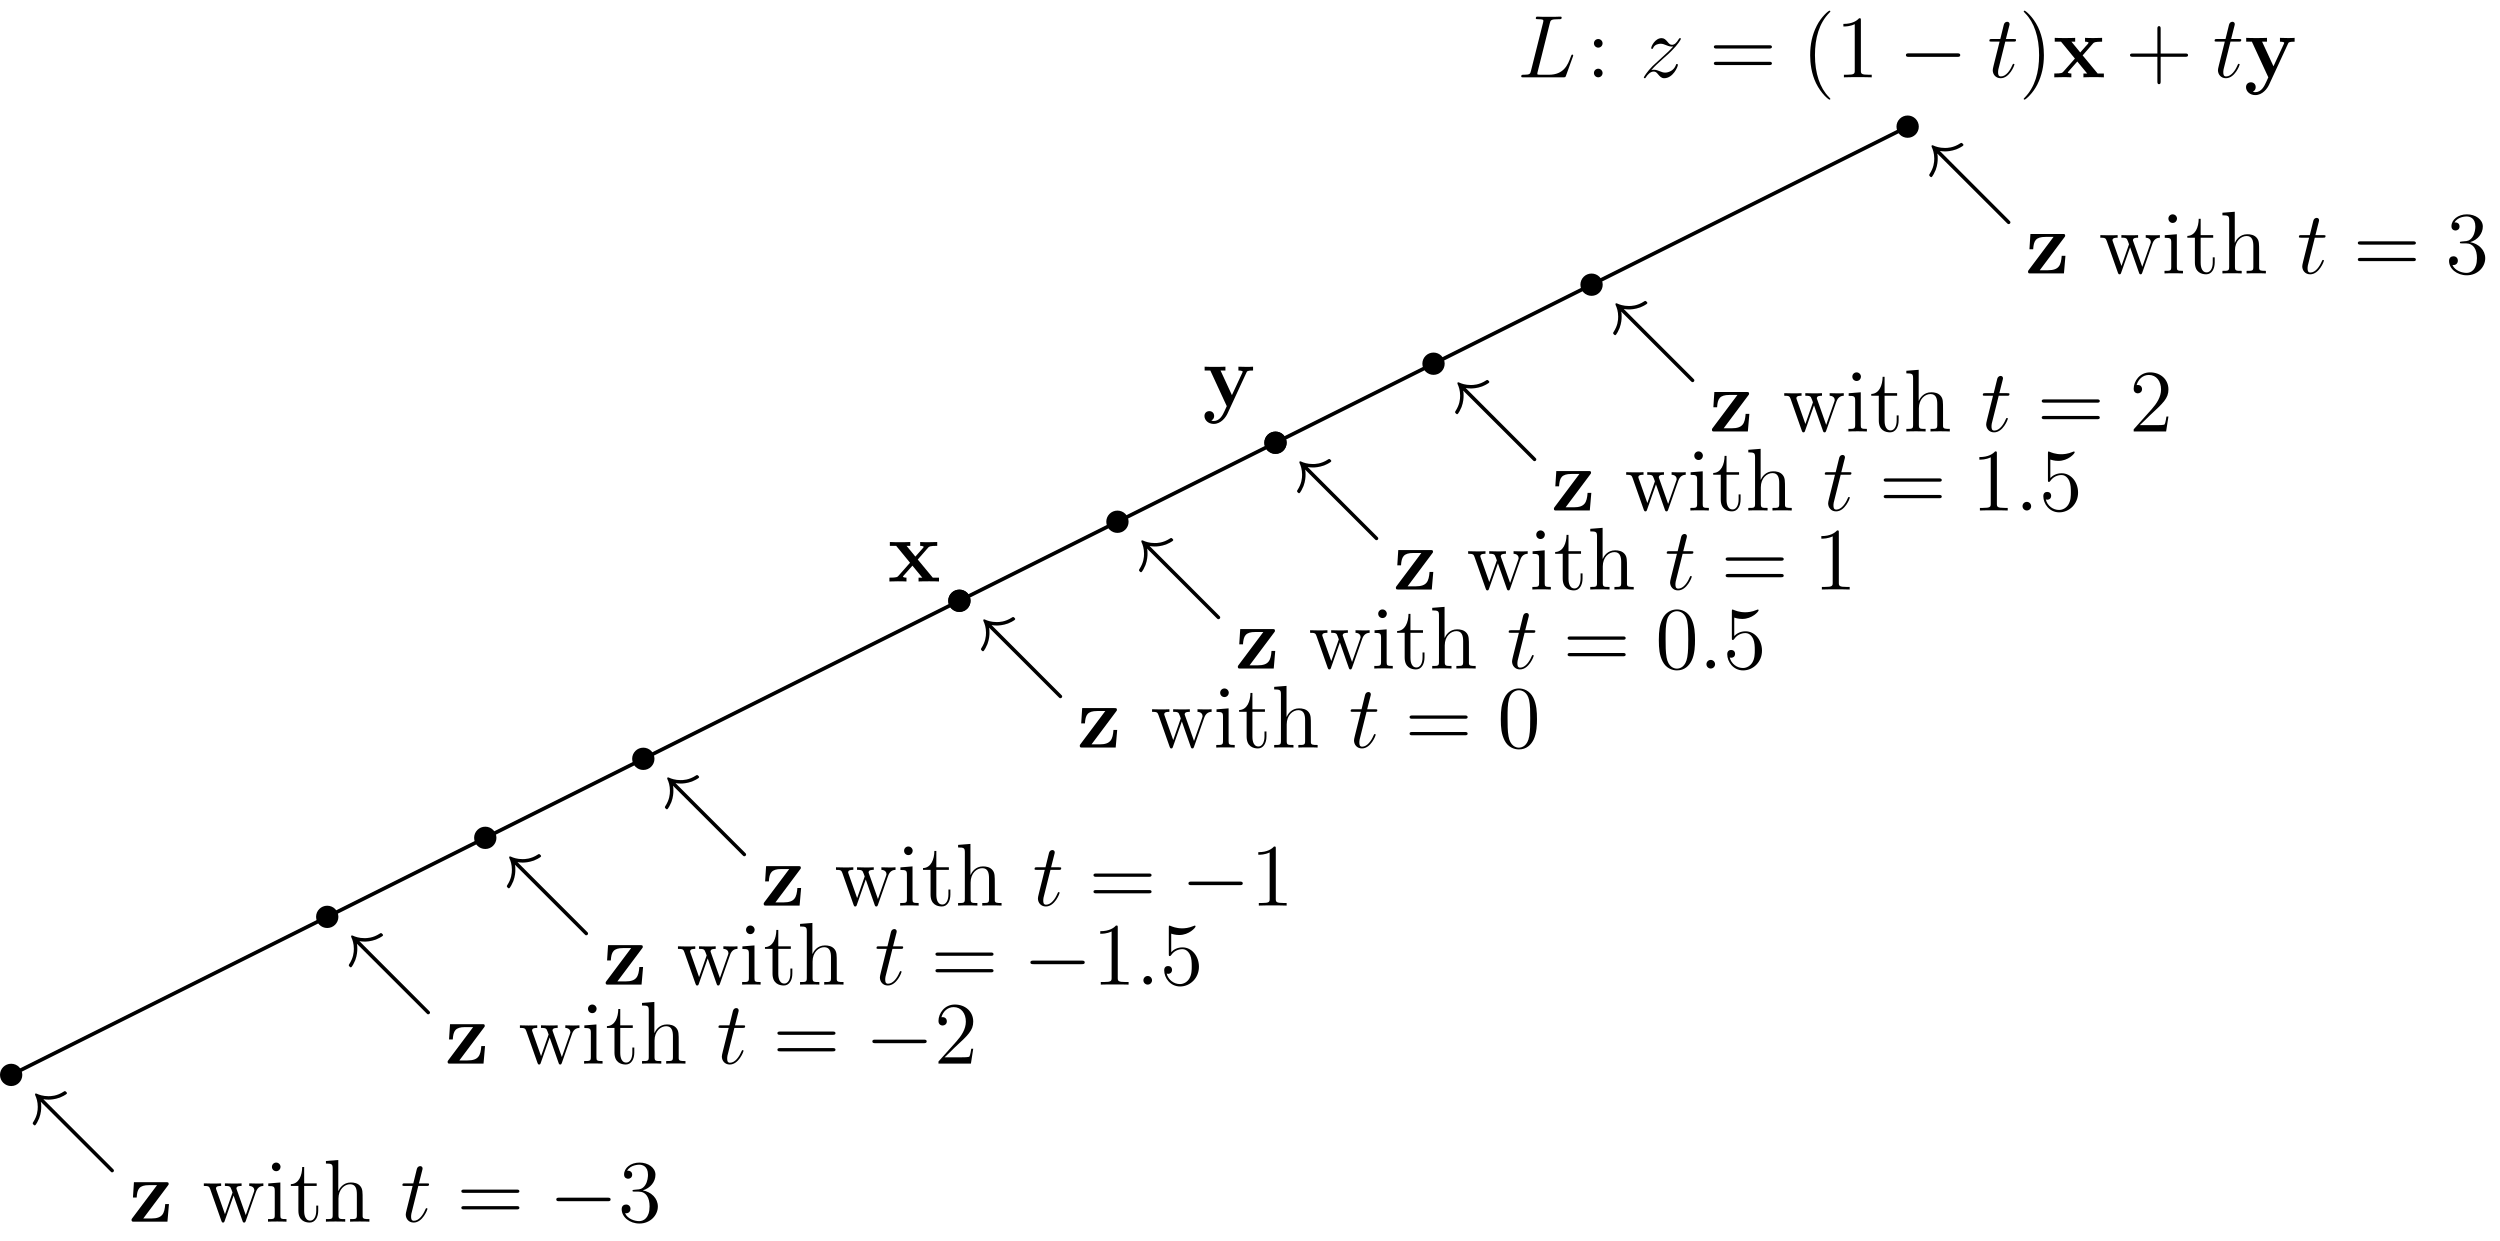
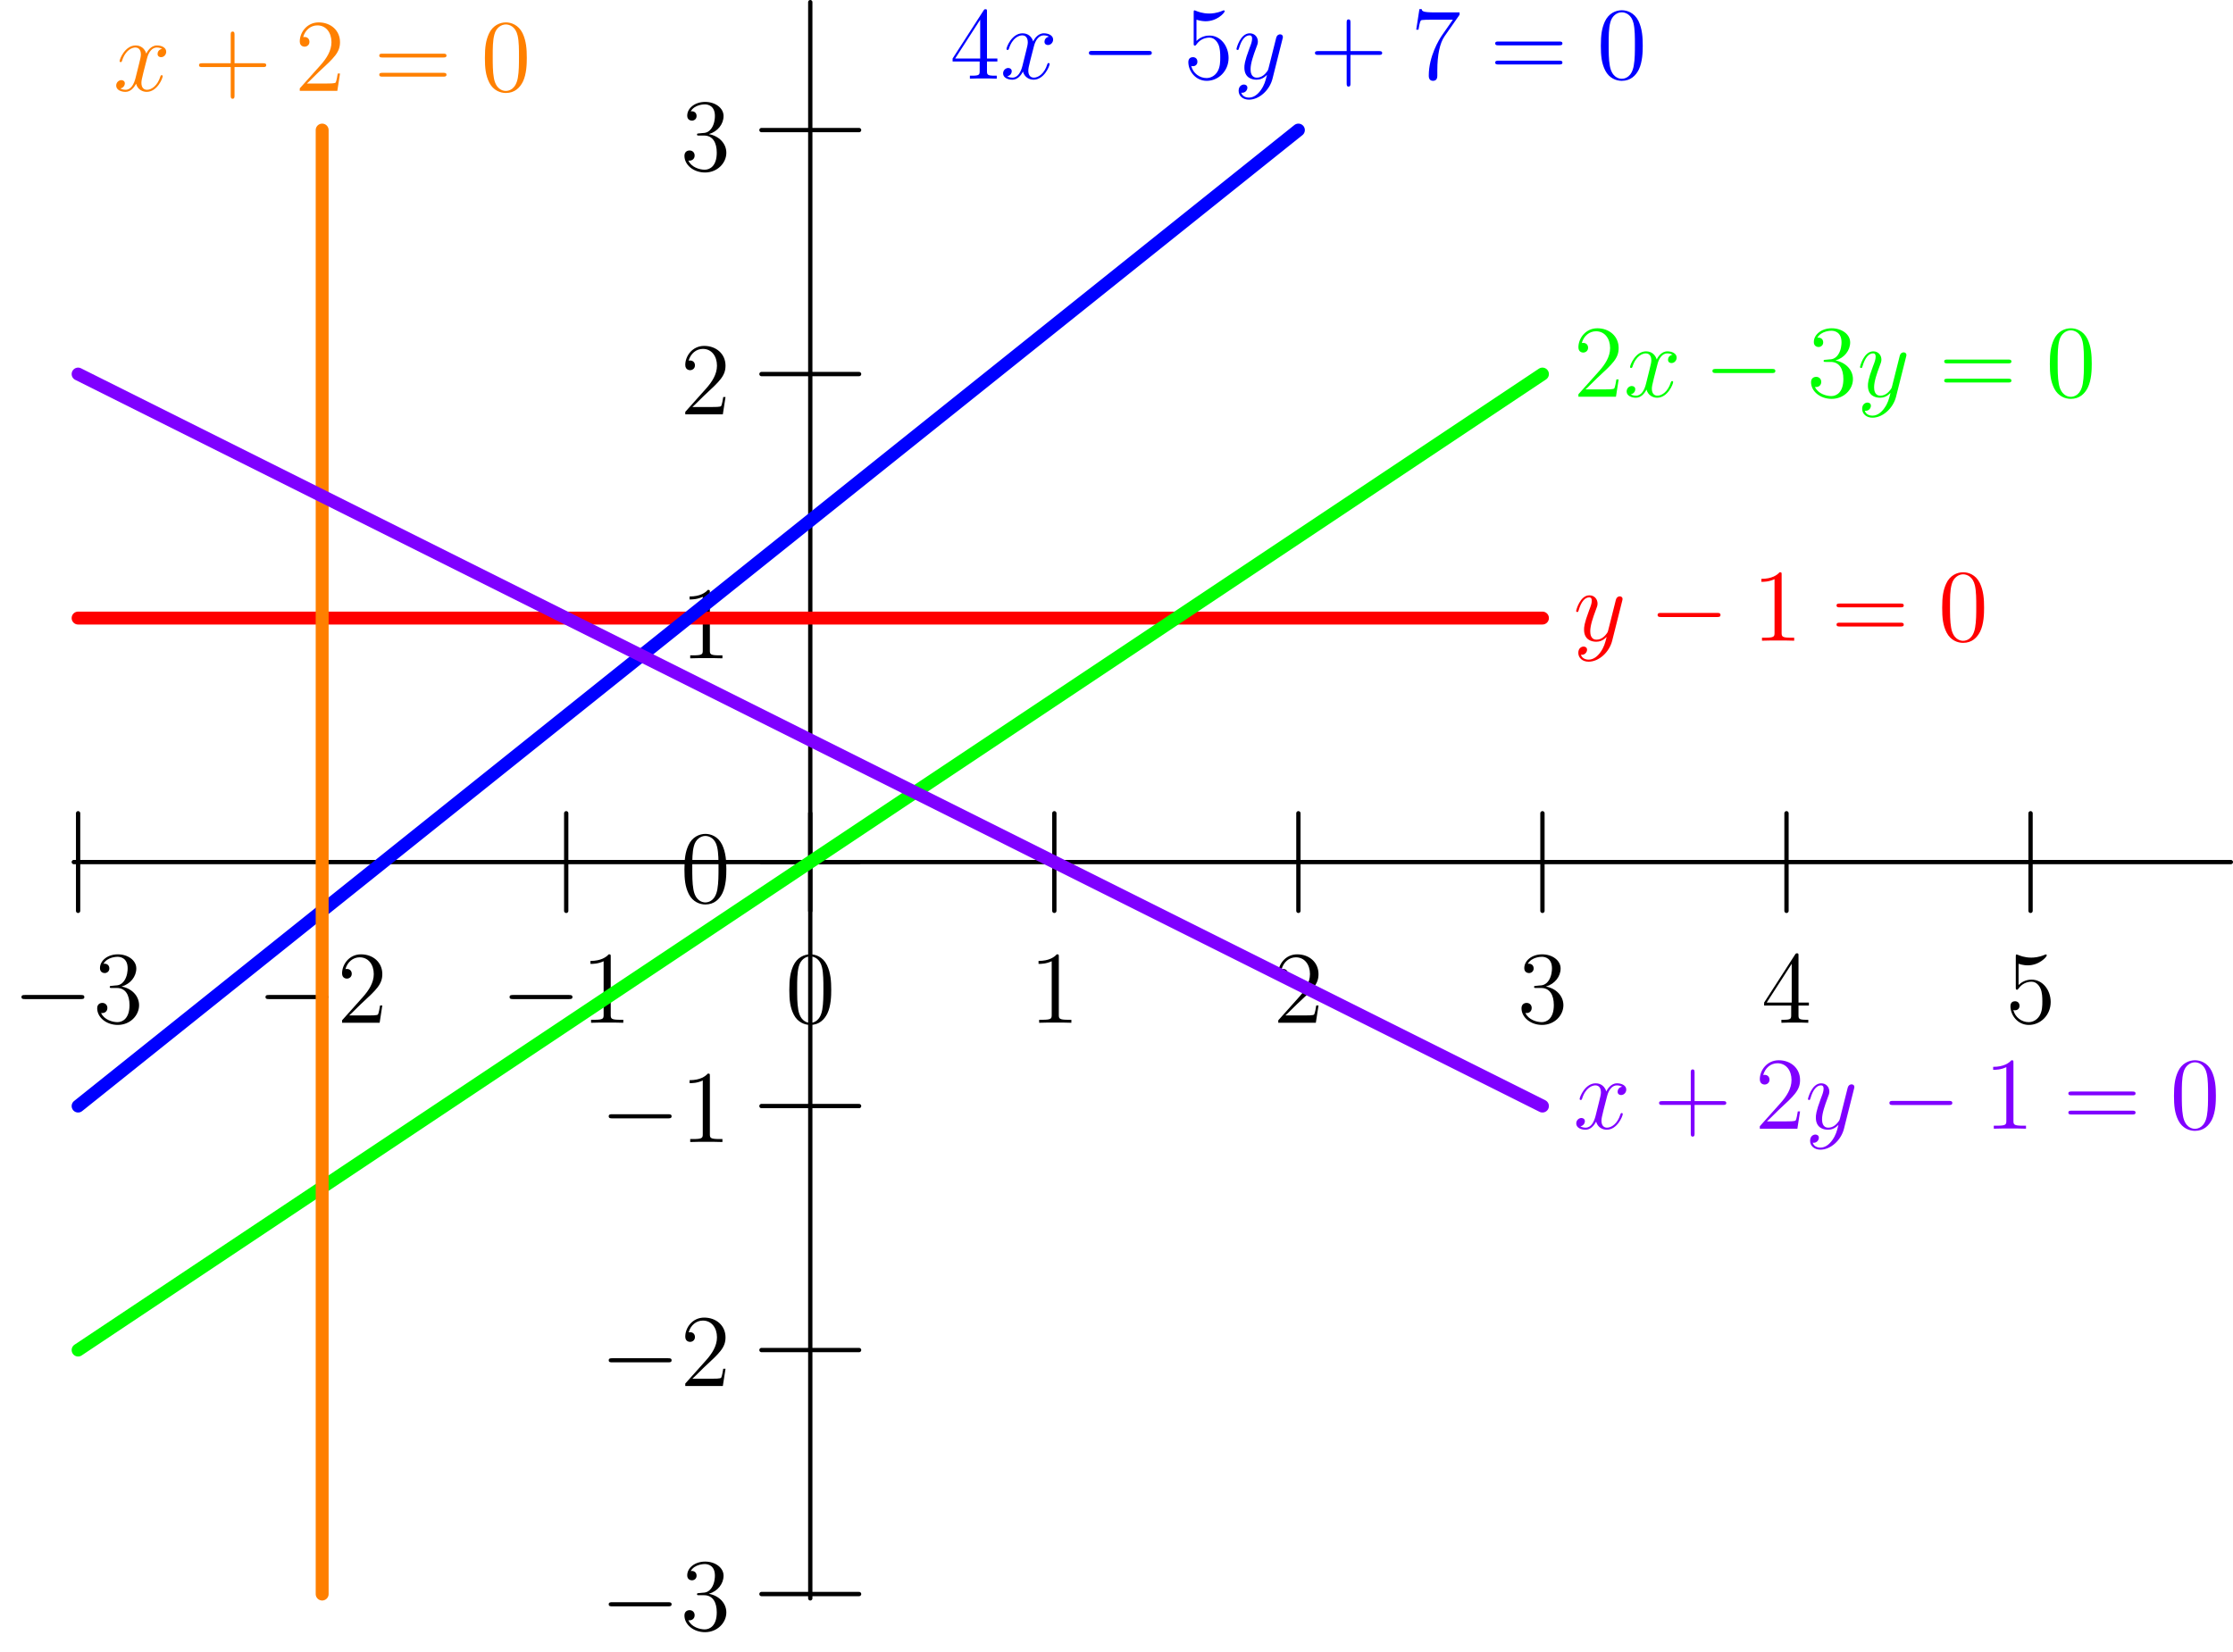
- <svg xmlns="http://www.w3.org/2000/svg" xmlns:xlink="http://www.w3.org/1999/xlink" version="1.1" width="336.303pt" height="166.893pt" viewBox="56.409 53.858 336.303 166.893">
+ <svg xmlns="http://www.w3.org/2000/svg" xmlns:xlink="http://www.w3.org/1999/xlink" version="1.1" width="259.356pt" height="191.921pt" viewBox="56.409 53.858 259.356 191.921">
  <defs>
-     <path id="g1-0" d="M7.878-2.75C8.082-2.75 8.297-2.75 8.297-2.989S8.082-3.228 7.878-3.228H1.411C1.207-3.228 .992-3.228 .992-2.989S1.207-2.75 1.411-2.75H7.878Z" />
-     <path id="g1-45" d="M1.793-7.508C1.997-7.472 2.271-7.448 2.487-7.448C2.726-7.448 3.312-7.472 4.005-7.723C4.089-7.759 4.973-8.13 4.973-8.321C4.973-8.404 4.782-8.596 4.698-8.596C4.651-8.596 4.615-8.584 4.543-8.536C3.599-7.914 2.774-7.914 2.475-7.914C1.745-7.914 1.207-8.106 .933-8.237C.861-8.273 .825-8.285 .789-8.285C.717-8.285 .669-8.237 .669-8.165C.669-8.141 .669-8.118 .705-8.022C.861-7.699 1.04-7.173 1.04-6.48C1.04-5.978 .968-5.26 .418-4.411C.371-4.328 .359-4.304 .359-4.256C.359-4.172 .55-3.981 .634-3.981C.801-3.981 1.136-4.722 1.231-4.949C1.482-5.619 1.506-6.193 1.506-6.468C1.506-6.85 1.506-6.862 1.447-7.161L10.784 2.164C10.927 2.307 10.951 2.331 11.047 2.331C11.19 2.331 11.286 2.212 11.286 2.092C11.286 1.997 11.262 1.973 11.106 1.817L1.793-7.508Z" />
-     <path id="g3-40" d="M3.885 2.905C3.885 2.869 3.885 2.845 3.682 2.642C2.487 1.435 1.817-.538 1.817-2.977C1.817-5.296 2.379-7.293 3.766-8.703C3.885-8.811 3.885-8.835 3.885-8.871C3.885-8.942 3.826-8.966 3.778-8.966C3.622-8.966 2.642-8.106 2.056-6.934C1.447-5.727 1.172-4.447 1.172-2.977C1.172-1.913 1.339-.49 1.961 .789C2.666 2.224 3.646 3.001 3.778 3.001C3.826 3.001 3.885 2.977 3.885 2.905Z" />
-     <path id="g3-41" d="M3.371-2.977C3.371-3.885 3.252-5.368 2.582-6.755C1.877-8.189 .897-8.966 .765-8.966C.717-8.966 .658-8.942 .658-8.871C.658-8.835 .658-8.811 .861-8.608C2.056-7.4 2.726-5.428 2.726-2.989C2.726-.669 2.164 1.327 .777 2.738C.658 2.845 .658 2.869 .658 2.905C.658 2.977 .717 3.001 .765 3.001C.921 3.001 1.901 2.14 2.487 .968C3.096-.251 3.371-1.542 3.371-2.977Z" />
-     <path id="g3-43" d="M4.77-2.762H8.07C8.237-2.762 8.452-2.762 8.452-2.977C8.452-3.204 8.249-3.204 8.07-3.204H4.77V-6.504C4.77-6.671 4.77-6.886 4.555-6.886C4.328-6.886 4.328-6.683 4.328-6.504V-3.204H1.028C.861-3.204 .646-3.204 .646-2.989C.646-2.762 .849-2.762 1.028-2.762H4.328V.538C4.328 .705 4.328 .921 4.543 .921C4.77 .921 4.77 .717 4.77 .538V-2.762Z" />
-     <path id="g3-48" d="M5.356-3.826C5.356-4.818 5.296-5.786 4.866-6.695C4.376-7.687 3.515-7.95 2.929-7.95C2.236-7.95 1.387-7.603 .944-6.611C.61-5.858 .49-5.117 .49-3.826C.49-2.666 .574-1.793 1.004-.944C1.47-.036 2.295 .251 2.917 .251C3.957 .251 4.555-.371 4.902-1.064C5.332-1.961 5.356-3.132 5.356-3.826ZM2.917 .012C2.534 .012 1.757-.203 1.53-1.506C1.399-2.224 1.399-3.132 1.399-3.969C1.399-4.949 1.399-5.834 1.59-6.539C1.793-7.34 2.403-7.711 2.917-7.711C3.371-7.711 4.065-7.436 4.292-6.408C4.447-5.727 4.447-4.782 4.447-3.969C4.447-3.168 4.447-2.26 4.316-1.53C4.089-.215 3.335 .012 2.917 .012Z" />
-     <path id="g3-49" d="M3.443-7.663C3.443-7.938 3.443-7.95 3.204-7.95C2.917-7.627 2.319-7.185 1.088-7.185V-6.838C1.363-6.838 1.961-6.838 2.618-7.149V-.921C2.618-.49 2.582-.347 1.53-.347H1.16V0C1.482-.024 2.642-.024 3.037-.024S4.579-.024 4.902 0V-.347H4.531C3.479-.347 3.443-.49 3.443-.921V-7.663Z" />
-     <path id="g3-50" d="M5.26-2.008H4.997C4.961-1.805 4.866-1.148 4.746-.956C4.663-.849 3.981-.849 3.622-.849H1.411C1.733-1.124 2.463-1.889 2.774-2.176C4.591-3.85 5.26-4.471 5.26-5.655C5.26-7.03 4.172-7.95 2.786-7.95S.586-6.767 .586-5.738C.586-5.129 1.112-5.129 1.148-5.129C1.399-5.129 1.71-5.308 1.71-5.691C1.71-6.025 1.482-6.253 1.148-6.253C1.04-6.253 1.016-6.253 .98-6.241C1.207-7.054 1.853-7.603 2.63-7.603C3.646-7.603 4.268-6.755 4.268-5.655C4.268-4.639 3.682-3.754 3.001-2.989L.586-.287V0H4.949L5.26-2.008Z" />
-     <path id="g3-51" d="M2.2-4.292C1.997-4.28 1.949-4.268 1.949-4.16C1.949-4.041 2.008-4.041 2.224-4.041H2.774C3.79-4.041 4.244-3.204 4.244-2.056C4.244-.49 3.431-.072 2.845-.072C2.271-.072 1.291-.347 .944-1.136C1.327-1.076 1.674-1.291 1.674-1.722C1.674-2.068 1.423-2.307 1.088-2.307C.801-2.307 .49-2.14 .49-1.686C.49-.622 1.554 .251 2.881 .251C4.304 .251 5.356-.837 5.356-2.044C5.356-3.144 4.471-4.005 3.324-4.208C4.364-4.507 5.033-5.38 5.033-6.312C5.033-7.257 4.053-7.95 2.893-7.95C1.698-7.95 .813-7.221 .813-6.348C.813-5.87 1.184-5.774 1.363-5.774C1.614-5.774 1.901-5.954 1.901-6.312C1.901-6.695 1.614-6.862 1.351-6.862C1.279-6.862 1.255-6.862 1.219-6.85C1.674-7.663 2.798-7.663 2.857-7.663C3.252-7.663 4.029-7.484 4.029-6.312C4.029-6.085 3.993-5.416 3.646-4.902C3.288-4.376 2.881-4.34 2.558-4.328L2.2-4.292Z" />
-     <path id="g3-53" d="M1.53-6.85C2.044-6.683 2.463-6.671 2.594-6.671C3.945-6.671 4.806-7.663 4.806-7.831C4.806-7.878 4.782-7.938 4.71-7.938C4.686-7.938 4.663-7.938 4.555-7.89C3.885-7.603 3.312-7.568 3.001-7.568C2.212-7.568 1.65-7.807 1.423-7.902C1.339-7.938 1.315-7.938 1.303-7.938C1.207-7.938 1.207-7.867 1.207-7.675V-4.125C1.207-3.909 1.207-3.838 1.351-3.838C1.411-3.838 1.423-3.85 1.542-3.993C1.877-4.483 2.439-4.77 3.037-4.77C3.67-4.77 3.981-4.184 4.077-3.981C4.28-3.515 4.292-2.929 4.292-2.475S4.292-1.339 3.957-.801C3.694-.371 3.228-.072 2.702-.072C1.913-.072 1.136-.61 .921-1.482C.98-1.459 1.052-1.447 1.112-1.447C1.315-1.447 1.638-1.566 1.638-1.973C1.638-2.307 1.411-2.499 1.112-2.499C.897-2.499 .586-2.391 .586-1.925C.586-.909 1.399 .251 2.726 .251C4.077 .251 5.26-.885 5.26-2.403C5.26-3.826 4.304-5.009 3.049-5.009C2.367-5.009 1.841-4.71 1.53-4.376V-6.85Z" />
-     <path id="g3-58" d="M2.2-4.579C2.2-4.902 1.925-5.153 1.626-5.153C1.279-5.153 1.04-4.878 1.04-4.579C1.04-4.22 1.339-3.993 1.614-3.993C1.937-3.993 2.2-4.244 2.2-4.579ZM2.2-.586C2.2-.909 1.925-1.16 1.626-1.16C1.279-1.16 1.04-.885 1.04-.586C1.04-.227 1.339 0 1.614 0C1.937 0 2.2-.251 2.2-.586Z" />
-     <path id="g3-61" d="M8.07-3.873C8.237-3.873 8.452-3.873 8.452-4.089C8.452-4.316 8.249-4.316 8.07-4.316H1.028C.861-4.316 .646-4.316 .646-4.101C.646-3.873 .849-3.873 1.028-3.873H8.07ZM8.07-1.65C8.237-1.65 8.452-1.65 8.452-1.865C8.452-2.092 8.249-2.092 8.07-2.092H1.028C.861-2.092 .646-2.092 .646-1.877C.646-1.65 .849-1.65 1.028-1.65H8.07Z" />
-     <path id="g3-104" d="M5.32-2.905C5.32-4.017 5.32-4.352 5.045-4.734C4.698-5.2 4.136-5.272 3.73-5.272C2.702-5.272 2.224-4.495 2.056-4.125H2.044V-8.297L.383-8.165V-7.819C1.196-7.819 1.291-7.735 1.291-7.149V-.885C1.291-.347 1.16-.347 .383-.347V0C.693-.024 1.339-.024 1.674-.024C2.02-.024 2.666-.024 2.977 0V-.347C2.212-.347 2.068-.347 2.068-.885V-3.108C2.068-4.364 2.893-5.033 3.634-5.033S4.543-4.423 4.543-3.694V-.885C4.543-.347 4.411-.347 3.634-.347V0C3.945-.024 4.591-.024 4.926-.024C5.272-.024 5.918-.024 6.229 0V-.347C5.631-.347 5.332-.347 5.32-.705V-2.905Z" />
-     <path id="g3-105" d="M2.08-7.364C2.08-7.675 1.829-7.95 1.494-7.95C1.184-7.95 .921-7.699 .921-7.376C.921-7.018 1.207-6.791 1.494-6.791C1.865-6.791 2.08-7.101 2.08-7.364ZM.43-5.141V-4.794C1.196-4.794 1.303-4.722 1.303-4.136V-.885C1.303-.347 1.172-.347 .395-.347V0C.729-.024 1.303-.024 1.65-.024C1.781-.024 2.475-.024 2.881 0V-.347C2.104-.347 2.056-.406 2.056-.873V-5.272L.43-5.141Z" />
-     <path id="g3-116" d="M2.008-4.806H3.694V-5.153H2.008V-7.352H1.745C1.733-6.229 1.303-5.081 .215-5.045V-4.806H1.231V-1.482C1.231-.155 2.116 .12 2.75 .12C3.503 .12 3.897-.622 3.897-1.482V-2.164H3.634V-1.506C3.634-.646 3.288-.143 2.821-.143C2.008-.143 2.008-1.255 2.008-1.459V-4.806Z" />
-     <path id="g3-119" d="M7.233-4.017C7.496-4.77 8.022-4.794 8.225-4.806V-5.153C7.926-5.129 7.711-5.129 7.34-5.129C6.994-5.129 6.97-5.129 6.324-5.153V-4.806C6.862-4.782 7.006-4.459 7.006-4.232C7.006-4.22 7.006-4.136 6.958-4.017L5.858-.885L4.663-4.268C4.603-4.411 4.603-4.435 4.603-4.471C4.603-4.806 5.045-4.806 5.296-4.806V-5.153C4.961-5.129 4.471-5.129 4.125-5.129C3.742-5.129 3.718-5.129 3.049-5.153V-4.806C3.503-4.806 3.658-4.782 3.79-4.627C3.85-4.555 3.993-4.16 4.077-3.921L3.061-1.004L1.913-4.256C1.853-4.411 1.853-4.435 1.853-4.483C1.853-4.806 2.319-4.806 2.546-4.806V-5.153C2.248-5.129 1.65-5.129 1.327-5.129C.992-5.129 .968-5.129 .215-5.153V-4.806C.825-4.806 .944-4.758 1.076-4.376L2.582-.096C2.63 .036 2.666 .12 2.798 .12C2.905 .12 2.965 .084 3.025-.108L4.22-3.515L5.416-.108C5.475 .084 5.535 .12 5.643 .12C5.774 .12 5.81 .036 5.858-.096L7.233-4.017Z" />
-     <path id="g2-58" d="M2.2-.574C2.2-.921 1.913-1.16 1.626-1.16C1.279-1.16 1.04-.873 1.04-.586C1.04-.239 1.327 0 1.614 0C1.961 0 2.2-.287 2.2-.574Z" />
-     <path id="g2-76" d="M4.388-7.245C4.495-7.699 4.531-7.819 5.583-7.819C5.906-7.819 5.99-7.819 5.99-8.046C5.99-8.165 5.858-8.165 5.81-8.165C5.571-8.165 5.296-8.141 5.057-8.141H3.455C3.228-8.141 2.965-8.165 2.738-8.165C2.642-8.165 2.511-8.165 2.511-7.938C2.511-7.819 2.618-7.819 2.798-7.819C3.527-7.819 3.527-7.723 3.527-7.592C3.527-7.568 3.527-7.496 3.479-7.317L1.865-.885C1.757-.466 1.733-.347 .897-.347C.669-.347 .55-.347 .55-.132C.55 0 .622 0 .861 0H6.217C6.48 0 6.492-.012 6.575-.227L7.496-2.774C7.52-2.833 7.544-2.905 7.544-2.941C7.544-3.013 7.484-3.061 7.424-3.061C7.412-3.061 7.352-3.061 7.329-3.013C7.305-3.001 7.305-2.977 7.209-2.75C6.826-1.698 6.288-.347 4.268-.347H3.12C2.953-.347 2.929-.347 2.857-.359C2.726-.371 2.714-.395 2.714-.49C2.714-.574 2.738-.646 2.762-.753L4.388-7.245Z" />
-     <path id="g2-116" d="M2.403-4.806H3.503C3.73-4.806 3.85-4.806 3.85-5.021C3.85-5.153 3.778-5.153 3.539-5.153H2.487L2.929-6.898C2.977-7.066 2.977-7.089 2.977-7.173C2.977-7.364 2.821-7.472 2.666-7.472C2.57-7.472 2.295-7.436 2.2-7.054L1.733-5.153H.61C.371-5.153 .263-5.153 .263-4.926C.263-4.806 .347-4.806 .574-4.806H1.638L.849-1.65C.753-1.231 .717-1.112 .717-.956C.717-.395 1.112 .12 1.781 .12C2.989 .12 3.634-1.626 3.634-1.71C3.634-1.781 3.587-1.817 3.515-1.817C3.491-1.817 3.443-1.817 3.419-1.769C3.407-1.757 3.395-1.745 3.312-1.554C3.061-.956 2.511-.12 1.817-.12C1.459-.12 1.435-.418 1.435-.681C1.435-.693 1.435-.921 1.47-1.064L2.403-4.806Z" />
-     <path id="g2-122" d="M1.518-.968C2.032-1.554 2.451-1.925 3.049-2.463C3.766-3.084 4.077-3.383 4.244-3.563C5.081-4.388 5.499-5.081 5.499-5.177S5.404-5.272 5.38-5.272C5.296-5.272 5.272-5.224 5.212-5.141C4.914-4.627 4.627-4.376 4.316-4.376C4.065-4.376 3.933-4.483 3.706-4.77C3.455-5.069 3.252-5.272 2.905-5.272C2.032-5.272 1.506-4.184 1.506-3.933C1.506-3.897 1.518-3.826 1.626-3.826C1.722-3.826 1.733-3.873 1.769-3.957C1.973-4.435 2.546-4.519 2.774-4.519C3.025-4.519 3.264-4.435 3.515-4.328C3.969-4.136 4.16-4.136 4.28-4.136C4.364-4.136 4.411-4.136 4.471-4.148C4.077-3.682 3.431-3.108 2.893-2.618L1.686-1.506C.956-.765 .514-.06 .514 .024C.514 .096 .574 .12 .646 .12S.729 .108 .813-.036C1.004-.335 1.387-.777 1.829-.777C2.08-.777 2.2-.693 2.439-.395C2.666-.132 2.869 .12 3.252 .12C4.423 .12 5.093-1.399 5.093-1.674C5.093-1.722 5.081-1.793 4.961-1.793C4.866-1.793 4.854-1.745 4.818-1.626C4.555-.921 3.85-.634 3.383-.634C3.132-.634 2.893-.717 2.642-.825C2.164-1.016 2.032-1.016 1.877-1.016C1.757-1.016 1.626-1.016 1.518-.968Z" />
-     <path id="g0-120" d="M4.029-2.953L5.416-4.543C5.547-4.698 5.655-4.794 6.647-4.794V-5.308C5.978-5.284 5.954-5.284 5.547-5.284C5.2-5.284 4.686-5.284 4.352-5.308V-4.794C4.579-4.794 4.83-4.734 4.83-4.651C4.83-4.627 4.77-4.543 4.746-4.519L3.706-3.347L2.523-4.794H3.025V-5.308C2.75-5.284 1.937-5.284 1.614-5.284C1.255-5.284 .61-5.284 .275-5.308V-4.794H1.124L2.989-2.523L1.435-.765C1.291-.598 1.207-.514 .215-.514V0C.933-.024 .956-.024 1.327-.024C1.674-.024 2.176-.024 2.511 0V-.514C2.283-.514 2.032-.574 2.032-.658C2.032-.669 2.032-.681 2.116-.777L3.312-2.128L4.639-.514H4.136V0C4.423-.024 5.224-.024 5.559-.024C5.918-.024 6.551-.024 6.886 0V-.514H6.049L4.029-2.953Z" />
-     <path id="g0-121" d="M5.918-4.531C5.99-4.698 6.037-4.794 6.802-4.794V-5.308C6.396-5.284 6.348-5.284 5.858-5.284C5.535-5.284 5.511-5.284 4.83-5.308V-4.794C4.842-4.794 5.404-4.794 5.404-4.639C5.404-4.603 5.368-4.531 5.356-4.495L3.957-1.482L2.427-4.794H3.084V-5.308C2.798-5.284 1.985-5.284 1.65-5.284C1.303-5.284 .598-5.284 .287-5.308V-4.794H1.052L3.264 0C3.204 .143 3.037 .49 2.977 .634C2.726 1.172 2.343 1.997 1.506 1.997C1.459 1.997 1.315 1.997 1.184 1.925C1.207 1.913 1.566 1.769 1.566 1.315C1.566 .921 1.279 .669 .921 .669C.55 .669 .263 .921 .263 1.327C.263 1.889 .789 2.391 1.506 2.391C2.487 2.391 3.132 1.506 3.371 .98L5.918-4.531Z" />
-     <path id="g0-122" d="M5.26-4.854C5.368-4.985 5.368-5.009 5.368-5.081C5.368-5.308 5.248-5.308 5.021-5.308H.693L.562-3.252H1.064C1.136-4.388 1.399-4.914 2.726-4.914H3.802L.478-.478C.371-.347 .371-.323 .371-.239C.371 0 .478 0 .717 0H5.2L5.404-2.367H4.902C4.806-1.1 4.543-.43 3.037-.43H1.949L5.26-4.854Z" />
+     <path id="g1-120" d="M5.667-4.878C5.284-4.806 5.141-4.519 5.141-4.292C5.141-4.005 5.368-3.909 5.535-3.909C5.894-3.909 6.145-4.22 6.145-4.543C6.145-5.045 5.571-5.272 5.069-5.272C4.34-5.272 3.933-4.555 3.826-4.328C3.551-5.224 2.809-5.272 2.594-5.272C1.375-5.272 .729-3.706 .729-3.443C.729-3.395 .777-3.335 .861-3.335C.956-3.335 .98-3.407 1.004-3.455C1.411-4.782 2.212-5.033 2.558-5.033C3.096-5.033 3.204-4.531 3.204-4.244C3.204-3.981 3.132-3.706 2.989-3.132L2.582-1.494C2.403-.777 2.056-.12 1.423-.12C1.363-.12 1.064-.12 .813-.275C1.243-.359 1.339-.717 1.339-.861C1.339-1.1 1.16-1.243 .933-1.243C.646-1.243 .335-.992 .335-.61C.335-.108 .897 .12 1.411 .12C1.985 .12 2.391-.335 2.642-.825C2.833-.12 3.431 .12 3.873 .12C5.093 .12 5.738-1.447 5.738-1.71C5.738-1.769 5.691-1.817 5.619-1.817C5.511-1.817 5.499-1.757 5.464-1.662C5.141-.61 4.447-.12 3.909-.12C3.491-.12 3.264-.43 3.264-.921C3.264-1.184 3.312-1.375 3.503-2.164L3.921-3.79C4.101-4.507 4.507-5.033 5.057-5.033C5.081-5.033 5.416-5.033 5.667-4.878Z" />
+     <path id="g1-121" d="M3.144 1.339C2.821 1.793 2.355 2.2 1.769 2.2C1.626 2.2 1.052 2.176 .873 1.626C.909 1.638 .968 1.638 .992 1.638C1.351 1.638 1.59 1.327 1.59 1.052S1.363 .681 1.184 .681C.992 .681 .574 .825 .574 1.411C.574 2.02 1.088 2.439 1.769 2.439C2.965 2.439 4.172 1.339 4.507 .012L5.679-4.651C5.691-4.71 5.715-4.782 5.715-4.854C5.715-5.033 5.571-5.153 5.392-5.153C5.284-5.153 5.033-5.105 4.937-4.746L4.053-1.231C3.993-1.016 3.993-.992 3.897-.861C3.658-.526 3.264-.12 2.69-.12C2.02-.12 1.961-.777 1.961-1.1C1.961-1.781 2.283-2.702 2.606-3.563C2.738-3.909 2.809-4.077 2.809-4.316C2.809-4.818 2.451-5.272 1.865-5.272C.765-5.272 .323-3.539 .323-3.443C.323-3.395 .371-3.335 .454-3.335C.562-3.335 .574-3.383 .622-3.551C.909-4.555 1.363-5.033 1.829-5.033C1.937-5.033 2.14-5.033 2.14-4.639C2.14-4.328 2.008-3.981 1.829-3.527C1.243-1.961 1.243-1.566 1.243-1.279C1.243-.143 2.056 .12 2.654 .12C3.001 .12 3.431 .012 3.85-.43L3.862-.418C3.682 .287 3.563 .753 3.144 1.339Z" />
+     <path id="g2-43" d="M4.77-2.762H8.07C8.237-2.762 8.452-2.762 8.452-2.977C8.452-3.204 8.249-3.204 8.07-3.204H4.77V-6.504C4.77-6.671 4.77-6.886 4.555-6.886C4.328-6.886 4.328-6.683 4.328-6.504V-3.204H1.028C.861-3.204 .646-3.204 .646-2.989C.646-2.762 .849-2.762 1.028-2.762H4.328V.538C4.328 .705 4.328 .921 4.543 .921C4.77 .921 4.77 .717 4.77 .538V-2.762Z" />
+     <path id="g2-48" d="M5.356-3.826C5.356-4.818 5.296-5.786 4.866-6.695C4.376-7.687 3.515-7.95 2.929-7.95C2.236-7.95 1.387-7.603 .944-6.611C.61-5.858 .49-5.117 .49-3.826C.49-2.666 .574-1.793 1.004-.944C1.47-.036 2.295 .251 2.917 .251C3.957 .251 4.555-.371 4.902-1.064C5.332-1.961 5.356-3.132 5.356-3.826ZM2.917 .012C2.534 .012 1.757-.203 1.53-1.506C1.399-2.224 1.399-3.132 1.399-3.969C1.399-4.949 1.399-5.834 1.59-6.539C1.793-7.34 2.403-7.711 2.917-7.711C3.371-7.711 4.065-7.436 4.292-6.408C4.447-5.727 4.447-4.782 4.447-3.969C4.447-3.168 4.447-2.26 4.316-1.53C4.089-.215 3.335 .012 2.917 .012Z" />
+     <path id="g2-49" d="M3.443-7.663C3.443-7.938 3.443-7.95 3.204-7.95C2.917-7.627 2.319-7.185 1.088-7.185V-6.838C1.363-6.838 1.961-6.838 2.618-7.149V-.921C2.618-.49 2.582-.347 1.53-.347H1.16V0C1.482-.024 2.642-.024 3.037-.024S4.579-.024 4.902 0V-.347H4.531C3.479-.347 3.443-.49 3.443-.921V-7.663Z" />
+     <path id="g2-50" d="M5.26-2.008H4.997C4.961-1.805 4.866-1.148 4.746-.956C4.663-.849 3.981-.849 3.622-.849H1.411C1.733-1.124 2.463-1.889 2.774-2.176C4.591-3.85 5.26-4.471 5.26-5.655C5.26-7.03 4.172-7.95 2.786-7.95S.586-6.767 .586-5.738C.586-5.129 1.112-5.129 1.148-5.129C1.399-5.129 1.71-5.308 1.71-5.691C1.71-6.025 1.482-6.253 1.148-6.253C1.04-6.253 1.016-6.253 .98-6.241C1.207-7.054 1.853-7.603 2.63-7.603C3.646-7.603 4.268-6.755 4.268-5.655C4.268-4.639 3.682-3.754 3.001-2.989L.586-.287V0H4.949L5.26-2.008Z" />
+     <path id="g2-51" d="M2.2-4.292C1.997-4.28 1.949-4.268 1.949-4.16C1.949-4.041 2.008-4.041 2.224-4.041H2.774C3.79-4.041 4.244-3.204 4.244-2.056C4.244-.49 3.431-.072 2.845-.072C2.271-.072 1.291-.347 .944-1.136C1.327-1.076 1.674-1.291 1.674-1.722C1.674-2.068 1.423-2.307 1.088-2.307C.801-2.307 .49-2.14 .49-1.686C.49-.622 1.554 .251 2.881 .251C4.304 .251 5.356-.837 5.356-2.044C5.356-3.144 4.471-4.005 3.324-4.208C4.364-4.507 5.033-5.38 5.033-6.312C5.033-7.257 4.053-7.95 2.893-7.95C1.698-7.95 .813-7.221 .813-6.348C.813-5.87 1.184-5.774 1.363-5.774C1.614-5.774 1.901-5.954 1.901-6.312C1.901-6.695 1.614-6.862 1.351-6.862C1.279-6.862 1.255-6.862 1.219-6.85C1.674-7.663 2.798-7.663 2.857-7.663C3.252-7.663 4.029-7.484 4.029-6.312C4.029-6.085 3.993-5.416 3.646-4.902C3.288-4.376 2.881-4.34 2.558-4.328L2.2-4.292Z" />
+     <path id="g2-52" d="M4.316-7.783C4.316-8.01 4.316-8.07 4.148-8.07C4.053-8.07 4.017-8.07 3.921-7.926L.323-2.343V-1.997H3.467V-.909C3.467-.466 3.443-.347 2.57-.347H2.331V0C2.606-.024 3.551-.024 3.885-.024S5.177-.024 5.452 0V-.347H5.212C4.352-.347 4.316-.466 4.316-.909V-1.997H5.523V-2.343H4.316V-7.783ZM3.527-6.85V-2.343H.622L3.527-6.85Z" />
+     <path id="g2-53" d="M1.53-6.85C2.044-6.683 2.463-6.671 2.594-6.671C3.945-6.671 4.806-7.663 4.806-7.831C4.806-7.878 4.782-7.938 4.71-7.938C4.686-7.938 4.663-7.938 4.555-7.89C3.885-7.603 3.312-7.568 3.001-7.568C2.212-7.568 1.65-7.807 1.423-7.902C1.339-7.938 1.315-7.938 1.303-7.938C1.207-7.938 1.207-7.867 1.207-7.675V-4.125C1.207-3.909 1.207-3.838 1.351-3.838C1.411-3.838 1.423-3.85 1.542-3.993C1.877-4.483 2.439-4.77 3.037-4.77C3.67-4.77 3.981-4.184 4.077-3.981C4.28-3.515 4.292-2.929 4.292-2.475S4.292-1.339 3.957-.801C3.694-.371 3.228-.072 2.702-.072C1.913-.072 1.136-.61 .921-1.482C.98-1.459 1.052-1.447 1.112-1.447C1.315-1.447 1.638-1.566 1.638-1.973C1.638-2.307 1.411-2.499 1.112-2.499C.897-2.499 .586-2.391 .586-1.925C.586-.909 1.399 .251 2.726 .251C4.077 .251 5.26-.885 5.26-2.403C5.26-3.826 4.304-5.009 3.049-5.009C2.367-5.009 1.841-4.71 1.53-4.376V-6.85Z" />
+     <path id="g2-55" d="M5.679-7.424V-7.699H2.798C1.351-7.699 1.327-7.855 1.279-8.082H1.016L.646-5.691H.909C.944-5.906 1.052-6.647 1.207-6.779C1.303-6.85 2.2-6.85 2.367-6.85H4.902L3.634-5.033C3.312-4.567 2.104-2.606 2.104-.359C2.104-.227 2.104 .251 2.594 .251C3.096 .251 3.096-.215 3.096-.371V-.968C3.096-2.75 3.383-4.136 3.945-4.937L5.679-7.424Z" />
+     <path id="g2-61" d="M8.07-3.873C8.237-3.873 8.452-3.873 8.452-4.089C8.452-4.316 8.249-4.316 8.07-4.316H1.028C.861-4.316 .646-4.316 .646-4.101C.646-3.873 .849-3.873 1.028-3.873H8.07ZM8.07-1.65C8.237-1.65 8.452-1.65 8.452-1.865C8.452-2.092 8.249-2.092 8.07-2.092H1.028C.861-2.092 .646-2.092 .646-1.877C.646-1.65 .849-1.65 1.028-1.65H8.07Z" />
+     <path id="g0-0" d="M7.878-2.75C8.082-2.75 8.297-2.75 8.297-2.989S8.082-3.228 7.878-3.228H1.411C1.207-3.228 .992-3.228 .992-2.989S1.207-2.75 1.411-2.75H7.878Z" />
  </defs>
  <g id="page1">
-     <g transform="matrix(0.996264 0 0 0.996264 206.728 124.045)">
-       <path d="M -149.377 74.689L 106.698 -53.349" fill="none" stroke="#000000" stroke-linecap="round" stroke-linejoin="round" stroke-miterlimit="10.037" stroke-width="0.502" />
+     <g>
+       <g transform="matrix(0.996264 0 0 0.996264 150.52 154.009)">
+         <path d="M 0 85.86L 0 -100.275" fill="none" stroke="#000000" stroke-linecap="round" stroke-linejoin="round" stroke-miterlimit="10.037" stroke-width="0.502" />
+       </g>
    </g>
-     <g transform="matrix(0.996264 0 0 0.996264 206.728 124.045)">
-       <circle cx="-21.34" cy="10.67" fill="#000000" r="1.506" />
+     <g>
+       <g transform="matrix(0.996264 0 0 0.996264 150.52 154.009)">
+         <path d="M -5.691 85.358L 5.691 85.358" fill="none" stroke="#000000" stroke-linecap="round" stroke-linejoin="round" stroke-miterlimit="10.037" stroke-width="0.502" />
+       </g>
    </g>
-     <g transform="matrix(0.996264 0 0 0.996264 206.728 124.045)">
-       <circle cx="21.34" cy="-10.67" fill="#000000" r="1.506" />
+     <g>
+       <g transform="matrix(0.996264 0 0 0.996264 150.52 154.009)">
+         <path d="M -5.691 56.906L 5.691 56.906" fill="none" stroke="#000000" stroke-linecap="round" stroke-linejoin="round" stroke-miterlimit="10.037" stroke-width="0.502" />
+       </g>
    </g>
-     <use x="175.838" y="132.079" xlink:href="#g0-120" />
-     <use x="218.171" y="108.494" xlink:href="#g0-121" />
-     <use x="260.496" y="64.26" xlink:href="#g2-76" />
-     <use x="269.788" y="64.26" xlink:href="#g3-58" />
-     <use x="277.025" y="64.26" xlink:href="#g2-122" />
-     <use x="286.316" y="64.26" xlink:href="#g3-61" />
-     <use x="298.742" y="64.26" xlink:href="#g3-40" />
-     <use x="303.294" y="64.26" xlink:href="#g3-49" />
-     <use x="311.804" y="64.26" xlink:href="#g1-0" />
-     <use x="323.759" y="64.26" xlink:href="#g2-116" />
-     <use x="327.986" y="64.26" xlink:href="#g3-41" />
-     <use x="332.539" y="64.26" xlink:href="#g0-120" />
-     <use x="342.294" y="64.26" xlink:href="#g3-43" />
-     <use x="354.055" y="64.26" xlink:href="#g2-116" />
-     <use x="358.282" y="64.26" xlink:href="#g0-121" />
-     <g transform="matrix(0.996264 0 0 0.996264 206.728 124.045)">
-       <circle cx="-149.377" cy="74.689" fill="#000000" r="1.506" />
+     <g>
+       <g transform="matrix(0.996264 0 0 0.996264 150.52 154.009)">
+         <path d="M -5.691 28.453L 5.691 28.453" fill="none" stroke="#000000" stroke-linecap="round" stroke-linejoin="round" stroke-miterlimit="10.037" stroke-width="0.502" />
+       </g>
    </g>
-     <use x="60.449" y="209.233" xlink:href="#g1-45" />
-     <use x="73.733" y="218.199" xlink:href="#g0-122" />
-     <use x="83.612" y="218.199" xlink:href="#g3-119" />
-     <use x="92.067" y="218.199" xlink:href="#g3-105" />
-     <use x="95.318" y="218.199" xlink:href="#g3-116" />
-     <use x="99.871" y="218.199" xlink:href="#g3-104" />
-     <use x="110.276" y="218.199" xlink:href="#g2-116" />
-     <use x="117.824" y="218.199" xlink:href="#g3-61" />
-     <use x="130.25" y="218.199" xlink:href="#g1-0" />
-     <use x="139.548" y="218.199" xlink:href="#g3-51" />
-     <g transform="matrix(0.996264 0 0 0.996264 206.728 124.045)">
-       <circle cx="-106.698" cy="53.349" fill="#000000" r="1.506" />
+     <g>
+       <g transform="matrix(0.996264 0 0 0.996264 150.52 154.009)">
+         <path d="M -5.691 -1.26356e-14L 5.691 -1.26356e-14" fill="none" stroke="#000000" stroke-linecap="round" stroke-linejoin="round" stroke-miterlimit="10.037" stroke-width="0.502" />
+       </g>
    </g>
-     <use x="102.969" y="187.973" xlink:href="#g1-45" />
-     <use x="116.253" y="196.939" xlink:href="#g0-122" />
-     <use x="126.132" y="196.939" xlink:href="#g3-119" />
-     <use x="134.586" y="196.939" xlink:href="#g3-105" />
-     <use x="137.838" y="196.939" xlink:href="#g3-116" />
-     <use x="142.39" y="196.939" xlink:href="#g3-104" />
-     <use x="152.796" y="196.939" xlink:href="#g2-116" />
-     <use x="160.344" y="196.939" xlink:href="#g3-61" />
-     <use x="172.769" y="196.939" xlink:href="#g1-0" />
-     <use x="182.068" y="196.939" xlink:href="#g3-50" />
-     <g transform="matrix(0.996264 0 0 0.996264 206.728 124.045)">
-       <circle cx="-85.358" cy="42.679" fill="#000000" r="1.506" />
+     <g>
+       <g transform="matrix(0.996264 0 0 0.996264 150.52 154.009)">
+         <path d="M -5.691 -28.453L 5.691 -28.453" fill="none" stroke="#000000" stroke-linecap="round" stroke-linejoin="round" stroke-miterlimit="10.037" stroke-width="0.502" />
+       </g>
    </g>
-     <use x="124.229" y="177.343" xlink:href="#g1-45" />
-     <use x="137.512" y="186.309" xlink:href="#g0-122" />
-     <use x="147.392" y="186.309" xlink:href="#g3-119" />
-     <use x="155.846" y="186.309" xlink:href="#g3-105" />
-     <use x="159.098" y="186.309" xlink:href="#g3-116" />
-     <use x="163.65" y="186.309" xlink:href="#g3-104" />
-     <use x="174.056" y="186.309" xlink:href="#g2-116" />
-     <use x="181.604" y="186.309" xlink:href="#g3-61" />
-     <use x="194.029" y="186.309" xlink:href="#g1-0" />
-     <use x="203.328" y="186.309" xlink:href="#g3-49" />
-     <use x="209.181" y="186.309" xlink:href="#g2-58" />
-     <use x="212.432" y="186.309" xlink:href="#g3-53" />
-     <g transform="matrix(0.996264 0 0 0.996264 206.728 124.045)">
-       <circle cx="-64.019" cy="32.009" fill="#000000" r="1.506" />
+     <g>
+       <g transform="matrix(0.996264 0 0 0.996264 150.52 154.009)">
+         <path d="M -5.691 -56.906L 5.691 -56.906" fill="none" stroke="#000000" stroke-linecap="round" stroke-linejoin="round" stroke-miterlimit="10.037" stroke-width="0.502" />
+       </g>
    </g>
-     <use x="145.489" y="166.713" xlink:href="#g1-45" />
-     <use x="158.772" y="175.679" xlink:href="#g0-122" />
-     <use x="168.652" y="175.679" xlink:href="#g3-119" />
-     <use x="177.106" y="175.679" xlink:href="#g3-105" />
-     <use x="180.358" y="175.679" xlink:href="#g3-116" />
-     <use x="184.91" y="175.679" xlink:href="#g3-104" />
-     <use x="195.315" y="175.679" xlink:href="#g2-116" />
-     <use x="202.863" y="175.679" xlink:href="#g3-61" />
-     <use x="215.289" y="175.679" xlink:href="#g1-0" />
-     <use x="224.587" y="175.679" xlink:href="#g3-49" />
-     <g transform="matrix(0.996264 0 0 0.996264 206.728 124.045)">
-       <circle cx="-21.34" cy="10.67" fill="#000000" r="1.506" />
+     <g>
+       <g transform="matrix(0.996264 0 0 0.996264 150.52 154.009)">
+         <path d="M -5.691 -85.358L 5.691 -85.358" fill="none" stroke="#000000" stroke-linecap="round" stroke-linejoin="round" stroke-miterlimit="10.037" stroke-width="0.502" />
+       </g>
    </g>
-     <use x="188.008" y="145.453" xlink:href="#g1-45" />
-     <use x="201.292" y="154.42" xlink:href="#g0-122" />
-     <use x="211.172" y="154.42" xlink:href="#g3-119" />
-     <use x="219.626" y="154.42" xlink:href="#g3-105" />
-     <use x="222.877" y="154.42" xlink:href="#g3-116" />
-     <use x="227.43" y="154.42" xlink:href="#g3-104" />
-     <use x="237.835" y="154.42" xlink:href="#g2-116" />
-     <use x="245.383" y="154.42" xlink:href="#g3-61" />
-     <use x="257.809" y="154.42" xlink:href="#g3-48" />
-     <g transform="matrix(0.996264 0 0 0.996264 206.728 124.045)">
-       <circle cx="0" cy="-0" fill="#000000" r="1.506" />
+     <use x="126.117" y="243.227" xlink:href="#g0-0" />
+     <use x="135.415" y="243.227" xlink:href="#g2-51" />
+     <use x="126.117" y="214.881" xlink:href="#g0-0" />
+     <use x="135.415" y="214.881" xlink:href="#g2-50" />
+     <use x="126.117" y="186.534" xlink:href="#g0-0" />
+     <use x="135.415" y="186.534" xlink:href="#g2-49" />
+     <use x="135.415" y="158.686" xlink:href="#g2-48" />
+     <use x="135.415" y="130.34" xlink:href="#g2-49" />
+     <use x="135.415" y="101.993" xlink:href="#g2-50" />
+     <use x="135.415" y="73.647" xlink:href="#g2-51" />
+     <g>
+       <g transform="matrix(0.996264 0 0 0.996264 150.52 154.009)">
+         <path d="M -85.86 -0L 165.614 0" fill="none" stroke="#000000" stroke-linecap="round" stroke-linejoin="round" stroke-miterlimit="10.037" stroke-width="0.502" />
+       </g>
    </g>
-     <use x="209.268" y="134.823" xlink:href="#g1-45" />
-     <use x="222.552" y="143.79" xlink:href="#g0-122" />
-     <use x="232.431" y="143.79" xlink:href="#g3-119" />
-     <use x="240.886" y="143.79" xlink:href="#g3-105" />
-     <use x="244.137" y="143.79" xlink:href="#g3-116" />
-     <use x="248.69" y="143.79" xlink:href="#g3-104" />
-     <use x="259.095" y="143.79" xlink:href="#g2-116" />
-     <use x="266.643" y="143.79" xlink:href="#g3-61" />
-     <use x="279.068" y="143.79" xlink:href="#g3-48" />
-     <use x="284.921" y="143.79" xlink:href="#g2-58" />
-     <use x="288.173" y="143.79" xlink:href="#g3-53" />
-     <g transform="matrix(0.996264 0 0 0.996264 206.728 124.045)">
-       <circle cx="21.34" cy="-10.67" fill="#000000" r="1.506" />
+     <g>
+       <g transform="matrix(0.996264 0 0 0.996264 150.52 154.009)">
+         <path d="M -85.358 -5.691L -85.358 5.691" fill="none" stroke="#000000" stroke-linecap="round" stroke-linejoin="round" stroke-miterlimit="10.037" stroke-width="0.502" />
+       </g>
    </g>
-     <use x="230.528" y="124.194" xlink:href="#g1-45" />
-     <use x="243.812" y="133.16" xlink:href="#g0-122" />
-     <use x="253.691" y="133.16" xlink:href="#g3-119" />
-     <use x="262.146" y="133.16" xlink:href="#g3-105" />
-     <use x="265.397" y="133.16" xlink:href="#g3-116" />
-     <use x="269.95" y="133.16" xlink:href="#g3-104" />
-     <use x="280.355" y="133.16" xlink:href="#g2-116" />
-     <use x="287.903" y="133.16" xlink:href="#g3-61" />
-     <use x="300.328" y="133.16" xlink:href="#g3-49" />
-     <g transform="matrix(0.996264 0 0 0.996264 206.728 124.045)">
-       <circle cx="42.679" cy="-21.34" fill="#000000" r="1.506" />
+     <g>
+       <g transform="matrix(0.996264 0 0 0.996264 150.52 154.009)">
+         <path d="M -56.906 -5.691L -56.906 5.691" fill="none" stroke="#000000" stroke-linecap="round" stroke-linejoin="round" stroke-miterlimit="10.037" stroke-width="0.502" />
+       </g>
    </g>
-     <use x="251.788" y="113.564" xlink:href="#g1-45" />
-     <use x="265.071" y="122.53" xlink:href="#g0-122" />
-     <use x="274.951" y="122.53" xlink:href="#g3-119" />
-     <use x="283.405" y="122.53" xlink:href="#g3-105" />
-     <use x="286.657" y="122.53" xlink:href="#g3-116" />
-     <use x="291.209" y="122.53" xlink:href="#g3-104" />
-     <use x="301.615" y="122.53" xlink:href="#g2-116" />
-     <use x="309.163" y="122.53" xlink:href="#g3-61" />
-     <use x="321.588" y="122.53" xlink:href="#g3-49" />
-     <use x="327.441" y="122.53" xlink:href="#g2-58" />
-     <use x="330.693" y="122.53" xlink:href="#g3-53" />
-     <g transform="matrix(0.996264 0 0 0.996264 206.728 124.045)">
-       <circle cx="64.019" cy="-32.009" fill="#000000" r="1.506" />
+     <g>
+       <g transform="matrix(0.996264 0 0 0.996264 150.52 154.009)">
+         <path d="M -28.453 -5.691L -28.453 5.691" fill="none" stroke="#000000" stroke-linecap="round" stroke-linejoin="round" stroke-miterlimit="10.037" stroke-width="0.502" />
+       </g>
    </g>
-     <use x="273.048" y="102.934" xlink:href="#g1-45" />
-     <use x="286.331" y="111.9" xlink:href="#g0-122" />
-     <use x="296.211" y="111.9" xlink:href="#g3-119" />
-     <use x="304.665" y="111.9" xlink:href="#g3-105" />
-     <use x="307.917" y="111.9" xlink:href="#g3-116" />
-     <use x="312.469" y="111.9" xlink:href="#g3-104" />
-     <use x="322.875" y="111.9" xlink:href="#g2-116" />
-     <use x="330.422" y="111.9" xlink:href="#g3-61" />
-     <use x="342.848" y="111.9" xlink:href="#g3-50" />
-     <g transform="matrix(0.996264 0 0 0.996264 206.728 124.045)">
-       <circle cx="106.698" cy="-53.349" fill="#000000" r="1.506" />
+     <g>
+       <g transform="matrix(0.996264 0 0 0.996264 150.52 154.009)">
+         <path d="M 3.15889e-15 -5.691L 3.15889e-15 5.691" fill="none" stroke="#000000" stroke-linecap="round" stroke-linejoin="round" stroke-miterlimit="10.037" stroke-width="0.502" />
+       </g>
    </g>
-     <use x="315.567" y="81.674" xlink:href="#g1-45" />
-     <use x="328.851" y="90.64" xlink:href="#g0-122" />
-     <use x="338.731" y="90.64" xlink:href="#g3-119" />
-     <use x="347.185" y="90.64" xlink:href="#g3-105" />
-     <use x="350.437" y="90.64" xlink:href="#g3-116" />
-     <use x="354.989" y="90.64" xlink:href="#g3-104" />
-     <use x="365.394" y="90.64" xlink:href="#g2-116" />
-     <use x="372.942" y="90.64" xlink:href="#g3-61" />
-     <use x="385.368" y="90.64" xlink:href="#g3-51" />
+     <g>
+       <g transform="matrix(0.996264 0 0 0.996264 150.52 154.009)">
+         <path d="M 28.453 -5.691L 28.453 5.691" fill="none" stroke="#000000" stroke-linecap="round" stroke-linejoin="round" stroke-miterlimit="10.037" stroke-width="0.502" />
+       </g>
+     </g>
+     <g>
+       <g transform="matrix(0.996264 0 0 0.996264 150.52 154.009)">
+         <path d="M 56.906 -5.691L 56.906 5.691" fill="none" stroke="#000000" stroke-linecap="round" stroke-linejoin="round" stroke-miterlimit="10.037" stroke-width="0.502" />
+       </g>
+     </g>
+     <g>
+       <g transform="matrix(0.996264 0 0 0.996264 150.52 154.009)">
+         <path d="M 85.358 -5.691L 85.358 5.691" fill="none" stroke="#000000" stroke-linecap="round" stroke-linejoin="round" stroke-miterlimit="10.037" stroke-width="0.502" />
+       </g>
+     </g>
+     <g>
+       <g transform="matrix(0.996264 0 0 0.996264 150.52 154.009)">
+         <path d="M 113.811 -5.691L 113.811 5.691" fill="none" stroke="#000000" stroke-linecap="round" stroke-linejoin="round" stroke-miterlimit="10.037" stroke-width="0.502" />
+       </g>
+     </g>
+     <g>
+       <g transform="matrix(0.996264 0 0 0.996264 150.52 154.009)">
+         <path d="M 142.264 -5.691L 142.264 5.691" fill="none" stroke="#000000" stroke-linecap="round" stroke-linejoin="round" stroke-miterlimit="10.037" stroke-width="0.502" />
+       </g>
+     </g>
+     <use x="57.909" y="172.679" xlink:href="#g0-0" />
+     <use x="67.207" y="172.679" xlink:href="#g2-51" />
+     <use x="86.255" y="172.679" xlink:href="#g0-0" />
+     <use x="95.554" y="172.679" xlink:href="#g2-50" />
+     <use x="114.602" y="172.679" xlink:href="#g0-0" />
+     <use x="123.9" y="172.679" xlink:href="#g2-49" />
+     <use x="147.597" y="172.679" xlink:href="#g2-48" />
+     <use x="175.944" y="172.679" xlink:href="#g2-49" />
+     <use x="204.29" y="172.679" xlink:href="#g2-50" />
+     <use x="232.637" y="172.679" xlink:href="#g2-51" />
+     <use x="260.983" y="172.679" xlink:href="#g2-52" />
+     <use x="289.33" y="172.679" xlink:href="#g2-53" />
+     <g transform="matrix(0.996264 0 0 0.996264 150.52 154.009)">
+       <path d="M -85.358 -28.453L 85.358 -28.453" fill="none" stroke="#ff0000" stroke-linecap="round" stroke-linejoin="round" stroke-miterlimit="10.037" stroke-width="1.506" />
+     </g>
+     <g fill="#f00">
+       <use x="239.15" y="128.292" xlink:href="#g1-121" />
+       <use x="247.943" y="128.292" xlink:href="#g0-0" />
+       <use x="259.898" y="128.292" xlink:href="#g2-49" />
+       <use x="269.072" y="128.292" xlink:href="#g2-61" />
+       <use x="281.498" y="128.292" xlink:href="#g2-48" />
+     </g>
+     <g transform="matrix(0.996264 0 0 0.996264 150.52 154.009)">
+       <path d="M -85.358 28.453L 56.906 -85.358" fill="none" stroke="#0000ff" stroke-linecap="round" stroke-linejoin="round" stroke-miterlimit="10.037" stroke-width="1.506" />
+     </g>
+     <g fill="#00f">
+       <use x="166.728" y="62.998" xlink:href="#g2-52" />
+       <use x="172.581" y="62.998" xlink:href="#g1-120" />
+       <use x="181.89" y="62.998" xlink:href="#g0-0" />
+       <use x="193.845" y="62.998" xlink:href="#g2-53" />
+       <use x="199.698" y="62.998" xlink:href="#g1-121" />
+       <use x="208.492" y="62.998" xlink:href="#g2-43" />
+       <use x="220.253" y="62.998" xlink:href="#g2-55" />
+       <use x="229.427" y="62.998" xlink:href="#g2-61" />
+       <use x="241.852" y="62.998" xlink:href="#g2-48" />
+     </g>
+     <g transform="matrix(0.996264 0 0 0.996264 150.52 154.009)">
+       <path d="M -85.358 56.906L 85.358 -56.906" fill="none" stroke="#00ff00" stroke-linecap="round" stroke-linejoin="round" stroke-miterlimit="10.037" stroke-width="1.506" />
+     </g>
+     <g fill="#0f0">
+       <use x="239.15" y="99.946" xlink:href="#g2-50" />
+       <use x="245.003" y="99.946" xlink:href="#g1-120" />
+       <use x="254.312" y="99.946" xlink:href="#g0-0" />
+       <use x="266.267" y="99.946" xlink:href="#g2-51" />
+       <use x="272.12" y="99.946" xlink:href="#g1-121" />
+       <use x="281.577" y="99.946" xlink:href="#g2-61" />
+       <use x="294.003" y="99.946" xlink:href="#g2-48" />
+     </g>
+     <g transform="matrix(0.996264 0 0 0.996264 150.52 154.009)">
+       <path d="M -56.906 85.358L -56.906 -85.358" fill="none" stroke="#ff7f00" stroke-linecap="round" stroke-linejoin="round" stroke-miterlimit="10.037" stroke-width="1.506" />
+     </g>
+     <g fill="#ff8000">
+       <use x="69.57" y="64.41" xlink:href="#g1-120" />
+       <use x="78.879" y="64.41" xlink:href="#g2-43" />
+       <use x="90.64" y="64.41" xlink:href="#g2-50" />
+       <use x="99.814" y="64.41" xlink:href="#g2-61" />
+       <use x="112.239" y="64.41" xlink:href="#g2-48" />
+     </g>
+     <g transform="matrix(0.996264 0 0 0.996264 150.52 154.009)">
+       <path d="M -85.358 -56.906L 85.358 28.453" fill="none" stroke="#7f00ff" stroke-linecap="round" stroke-linejoin="round" stroke-miterlimit="10.037" stroke-width="1.506" />
+     </g>
+     <g fill="#8000ff">
+       <use x="239.15" y="184.985" xlink:href="#g1-120" />
+       <use x="248.459" y="184.985" xlink:href="#g2-43" />
+       <use x="260.22" y="184.985" xlink:href="#g2-50" />
+       <use x="266.073" y="184.985" xlink:href="#g1-121" />
+       <use x="274.866" y="184.985" xlink:href="#g0-0" />
+       <use x="286.821" y="184.985" xlink:href="#g2-49" />
+       <use x="295.995" y="184.985" xlink:href="#g2-61" />
+       <use x="308.421" y="184.985" xlink:href="#g2-48" />
+     </g>
  </g>
</svg>
